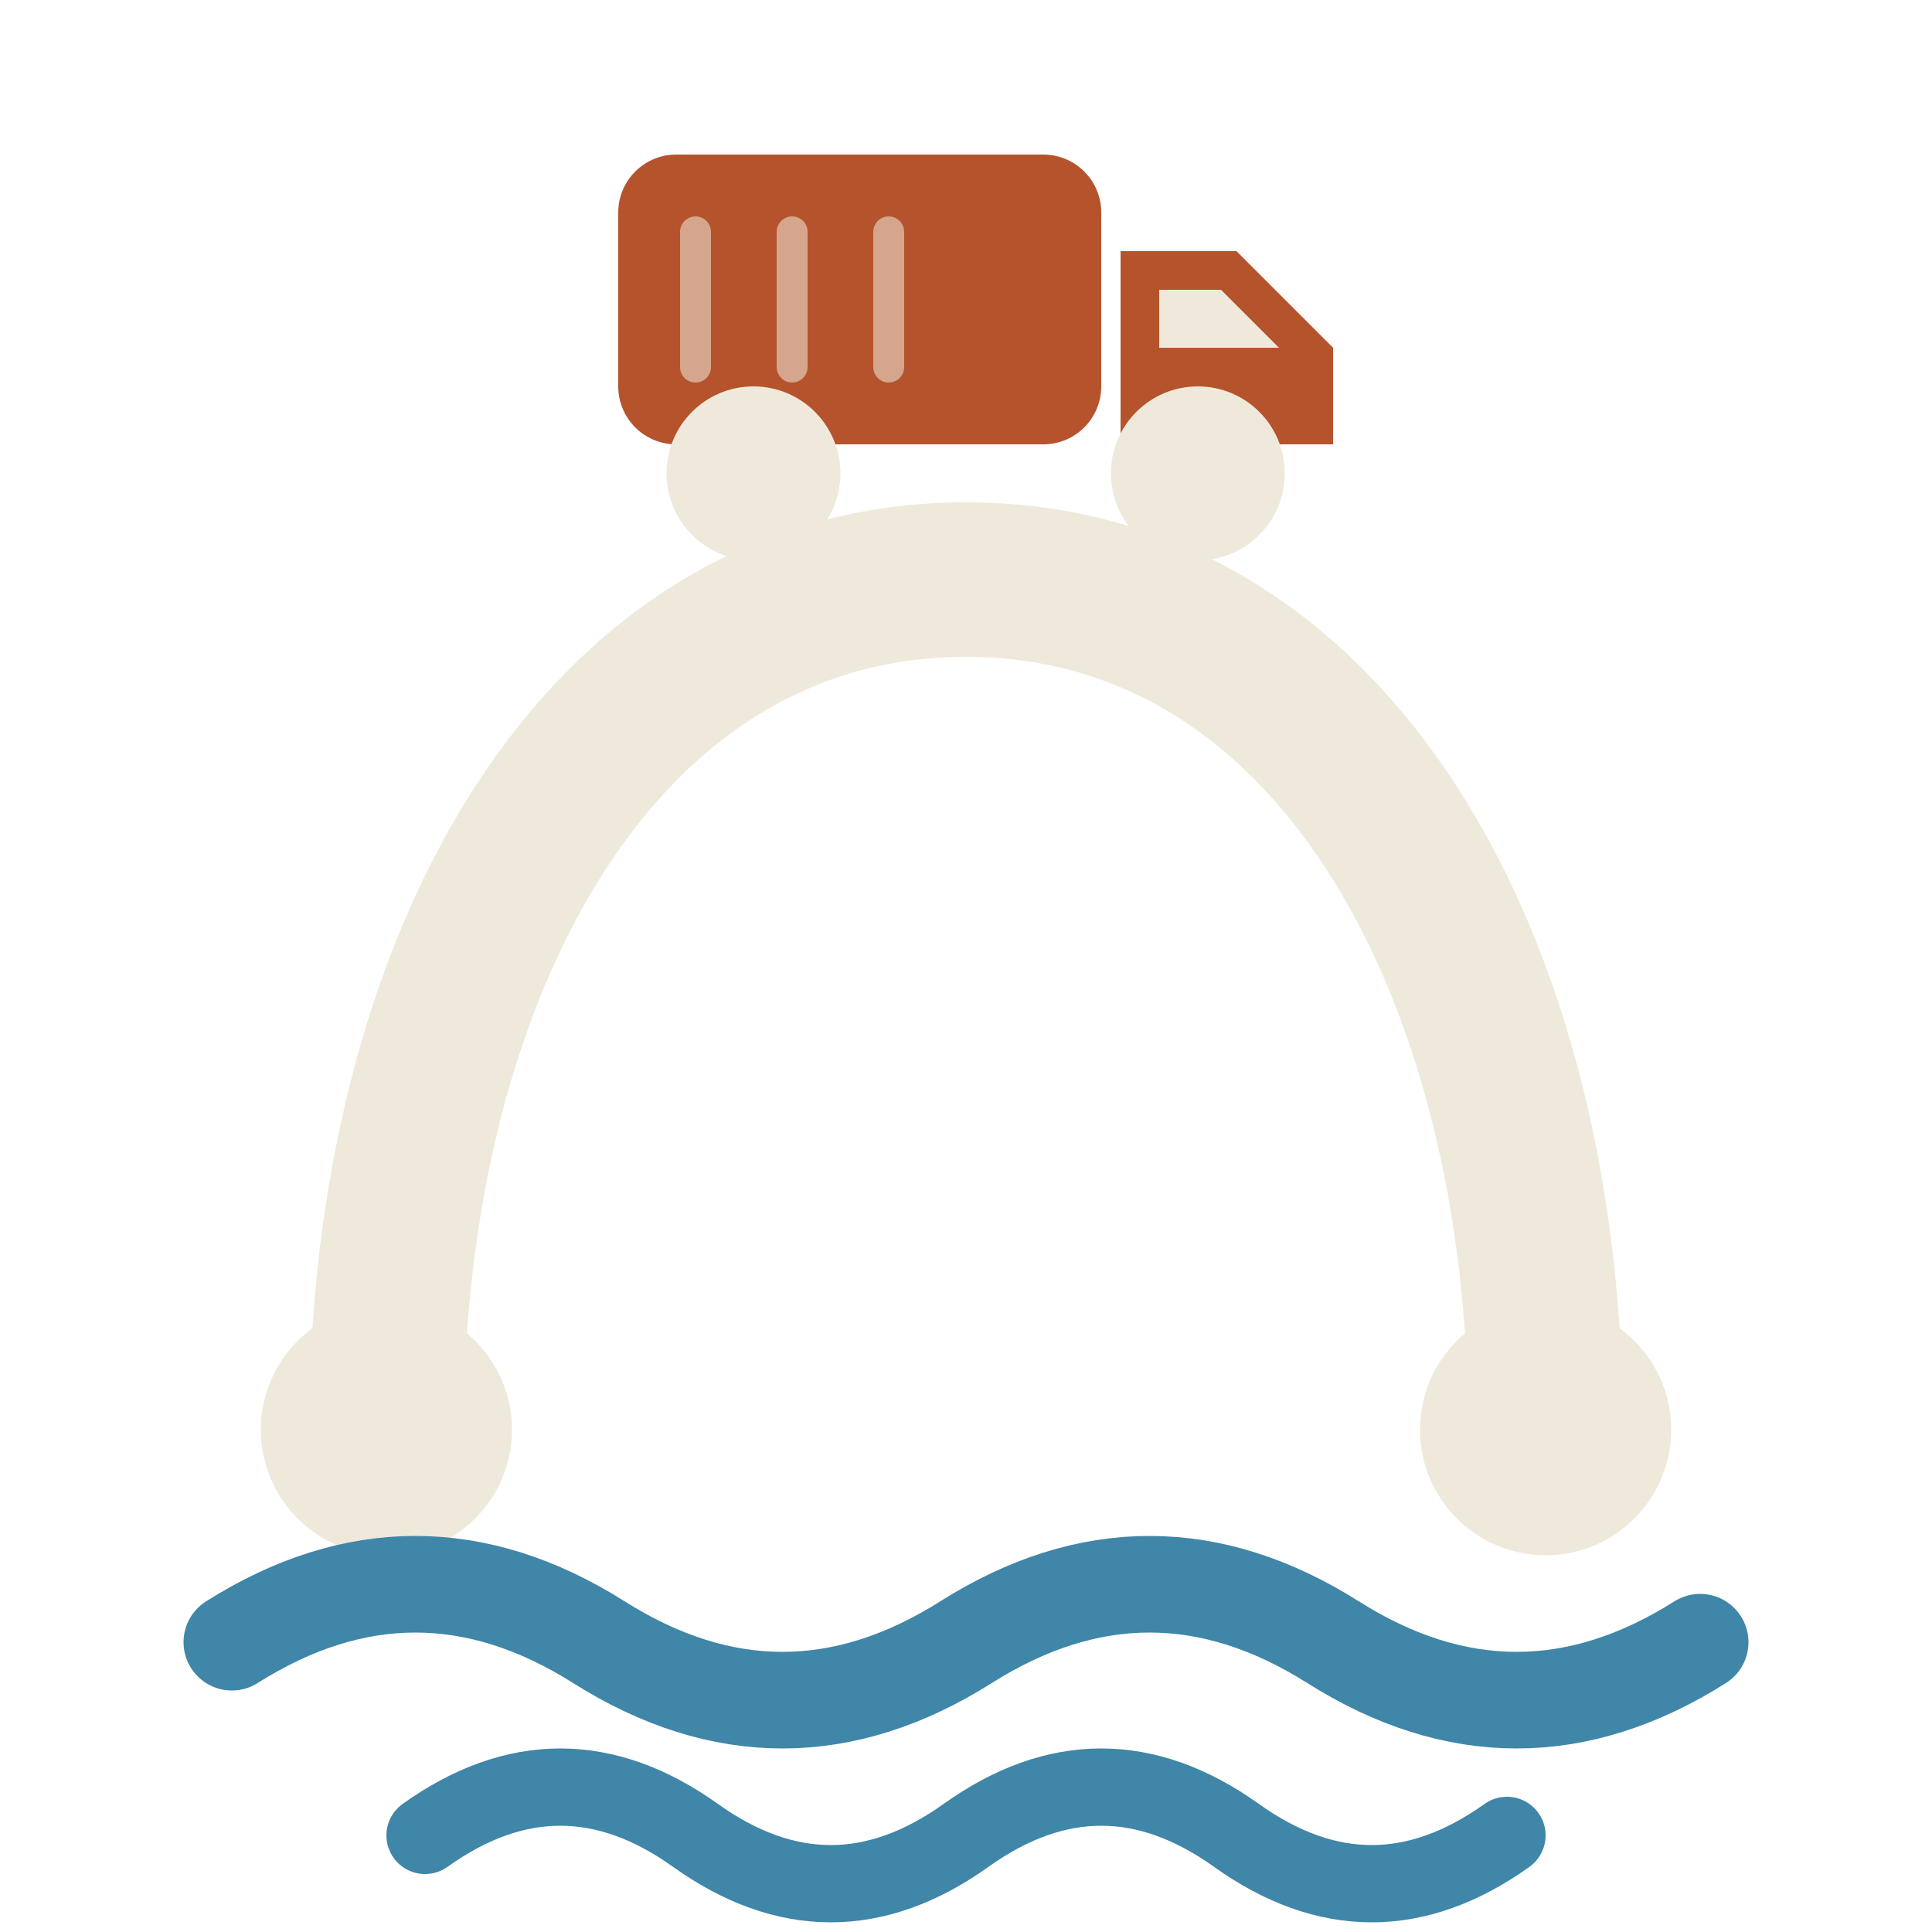
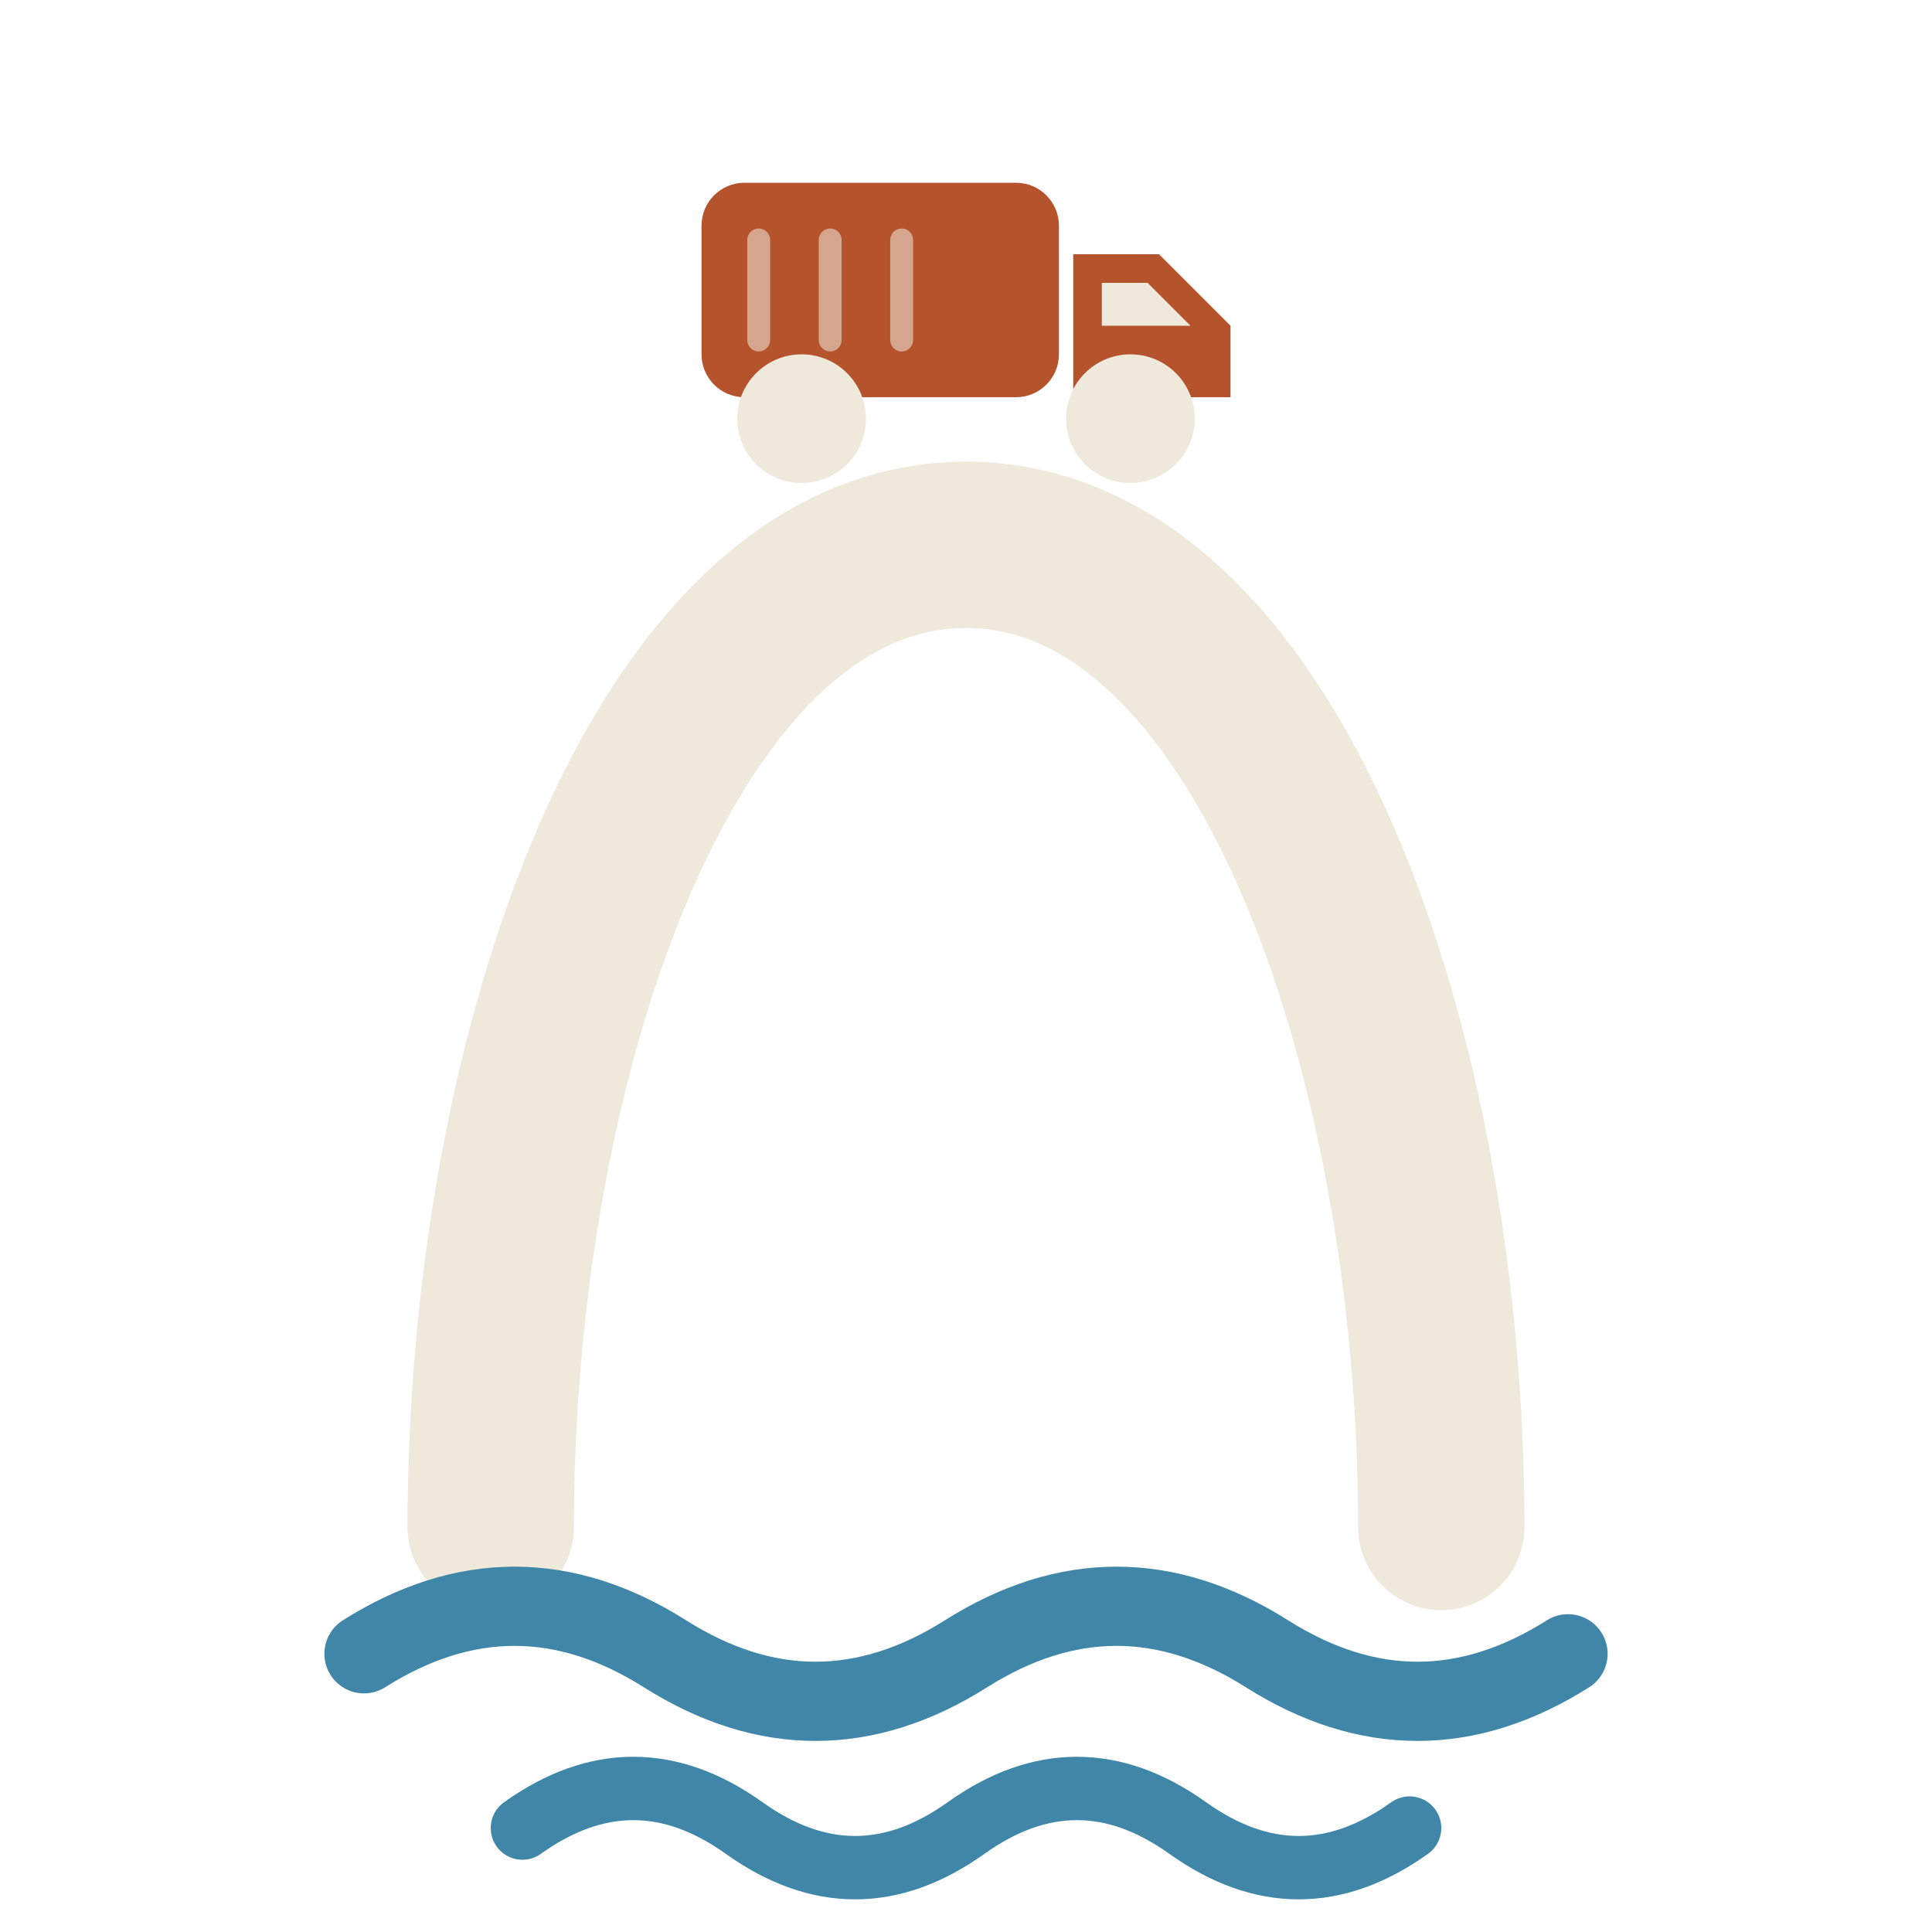
- <svg xmlns="http://www.w3.org/2000/svg" viewBox="0 0 100 100" role="img" aria-label="Camiones GDL">
-   <path d="M20 74 C20 50 31 30 50 30 C69 30 80 50 80 74" fill="none" stroke="#efe9dc" stroke-width="8" stroke-linecap="round" />
-   <circle cx="20" cy="74" r="6.5" fill="#efe9dc" />
-   <circle cx="80" cy="74" r="6.5" fill="#efe9dc" />
-   <g transform="translate(0 3)">
-     <rect x="32" y="5" width="25" height="15" rx="3" fill="#b5532c" />
-     <path d="M58 20 V10 H64 L69 15 V20 Z" fill="#b5532c" />
-     <path d="M60 12 H63.2 L66.2 15 H60 Z" fill="#efe9dc" />
-     <path d="M36 9 V16 M41 9 V16 M46 9 V16" stroke="#efe9dc" stroke-opacity=".55" stroke-width="1.6" stroke-linecap="round" />
-     <circle cx="39" cy="21.5" r="4.5" fill="#efe9dc" />
-     <circle cx="62" cy="21.5" r="4.5" fill="#efe9dc" />
-     <circle cx="39" cy="21.5" r="1.6" fill="#efe9dc" />
-     <circle cx="62" cy="21.5" r="1.6" fill="#efe9dc" />
+ <svg xmlns="http://www.w3.org/2000/svg" viewBox="0 0 100 100" role="img" aria-label="Camiones de basura GDL">
+   <g transform="translate(9 20) scale(.82)">
+     <path d="M20 72 C20 42 31 10 50 10 C69 10 80 42 80 72" fill="none" stroke="#efe9dc" stroke-width="10.5" stroke-linecap="round" />
+     <g fill="none" stroke="#3f86a8" stroke-linecap="round">
+       <path d="M12 80 q9.5 -6 19 0 t19 0 t19 0 t19 0" stroke-width="5" />
+       <path d="M22 91 q7 -5 14 0 t14 0 t14 0 t14 0" stroke-width="4" />
+     </g>
  </g>
-   <g fill="none" stroke="#3f86a8" stroke-linecap="round">
-     <path d="M12 85 q9.5 -6 19 0 t19 0 t19 0 t19 0" stroke-width="5" />
-     <path d="M22 95 q7 -5 14 0 t14 0 t14 0 t14 0" stroke-width="4" />
+   <g transform="translate(50 25) scale(.74) translate(-50.5 -29)">
+     <rect x="32" y="8" width="25" height="15" rx="3" fill="#b5532c" />
+     <path d="M58 23 V13 H64 L69 18 V23 Z" fill="#b5532c" />
+     <path d="M60 15 H63.2 L66.2 18 H60 Z" fill="#efe9dc" />
+     <path d="M36 12 V19 M41 12 V19 M46 12 V19" stroke="#efe9dc" stroke-opacity=".55" stroke-width="1.6" stroke-linecap="round" />
+     <circle cx="39" cy="24.5" r="4.5" fill="#efe9dc" />
+     <circle cx="62" cy="24.5" r="4.5" fill="#efe9dc" />
+     <circle cx="39" cy="24.5" r="1.6" fill="#efe9dc" />
+     <circle cx="62" cy="24.5" r="1.6" fill="#efe9dc" />
  </g>
</svg>
